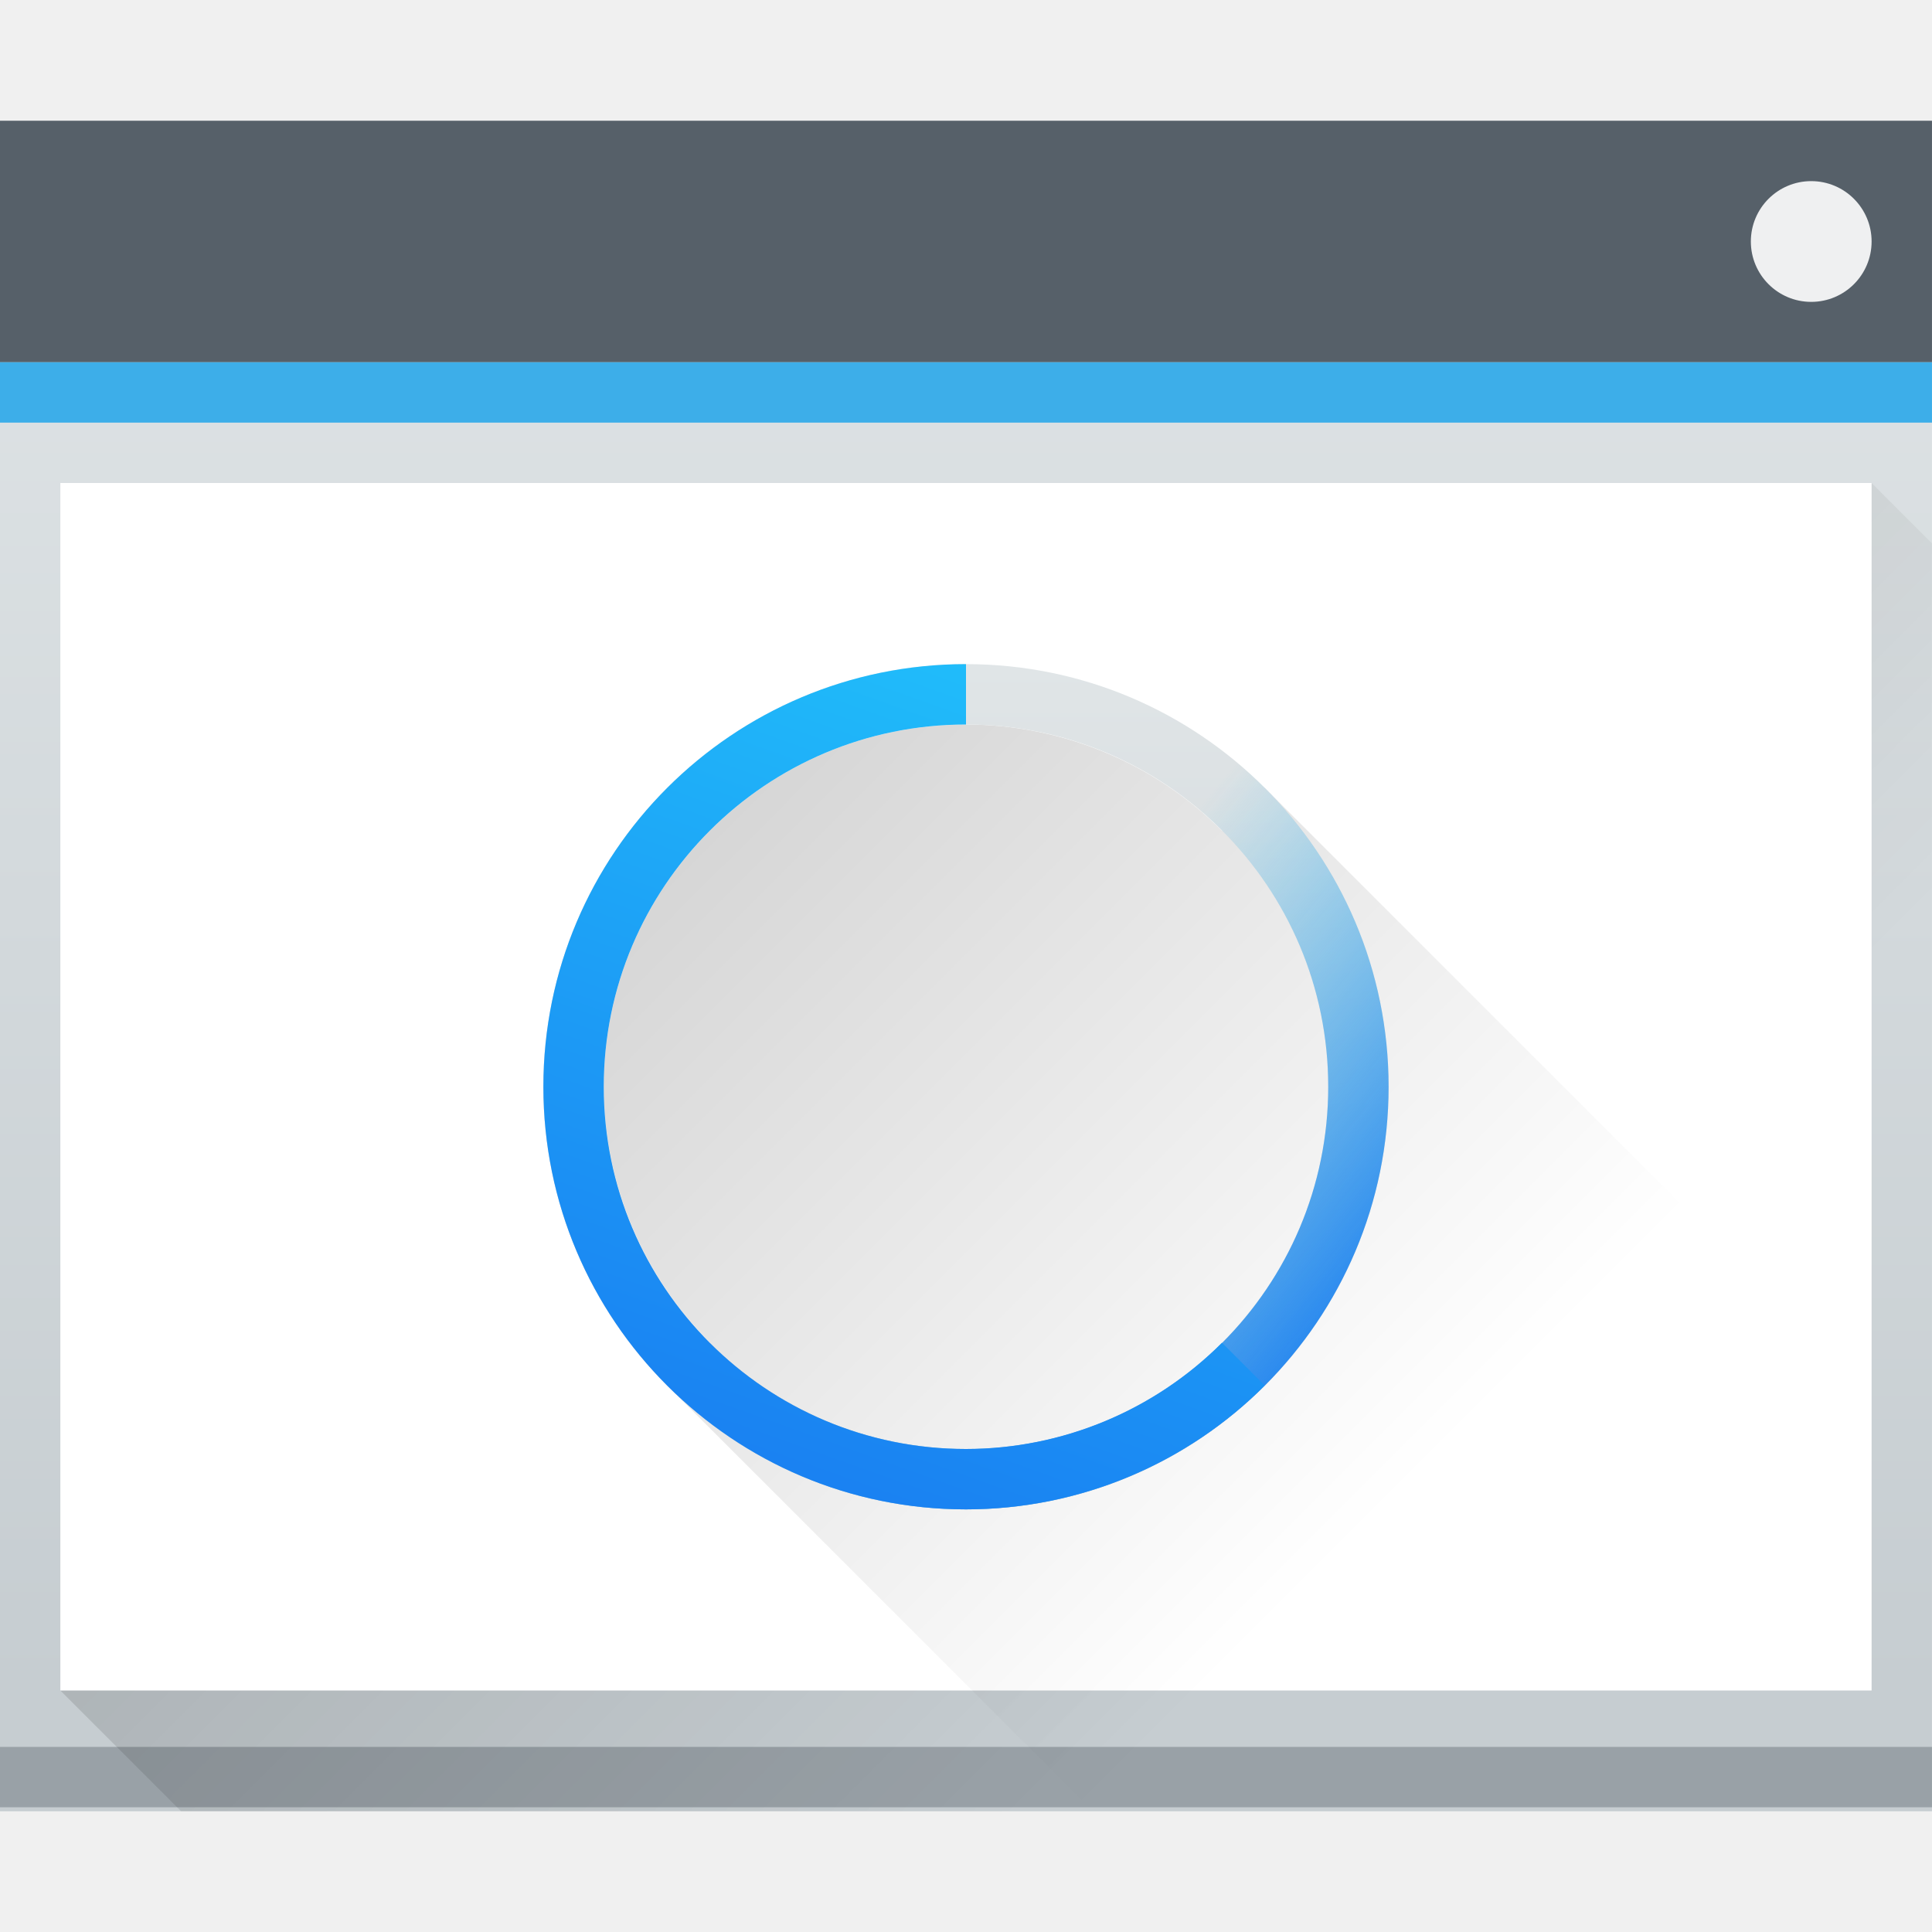
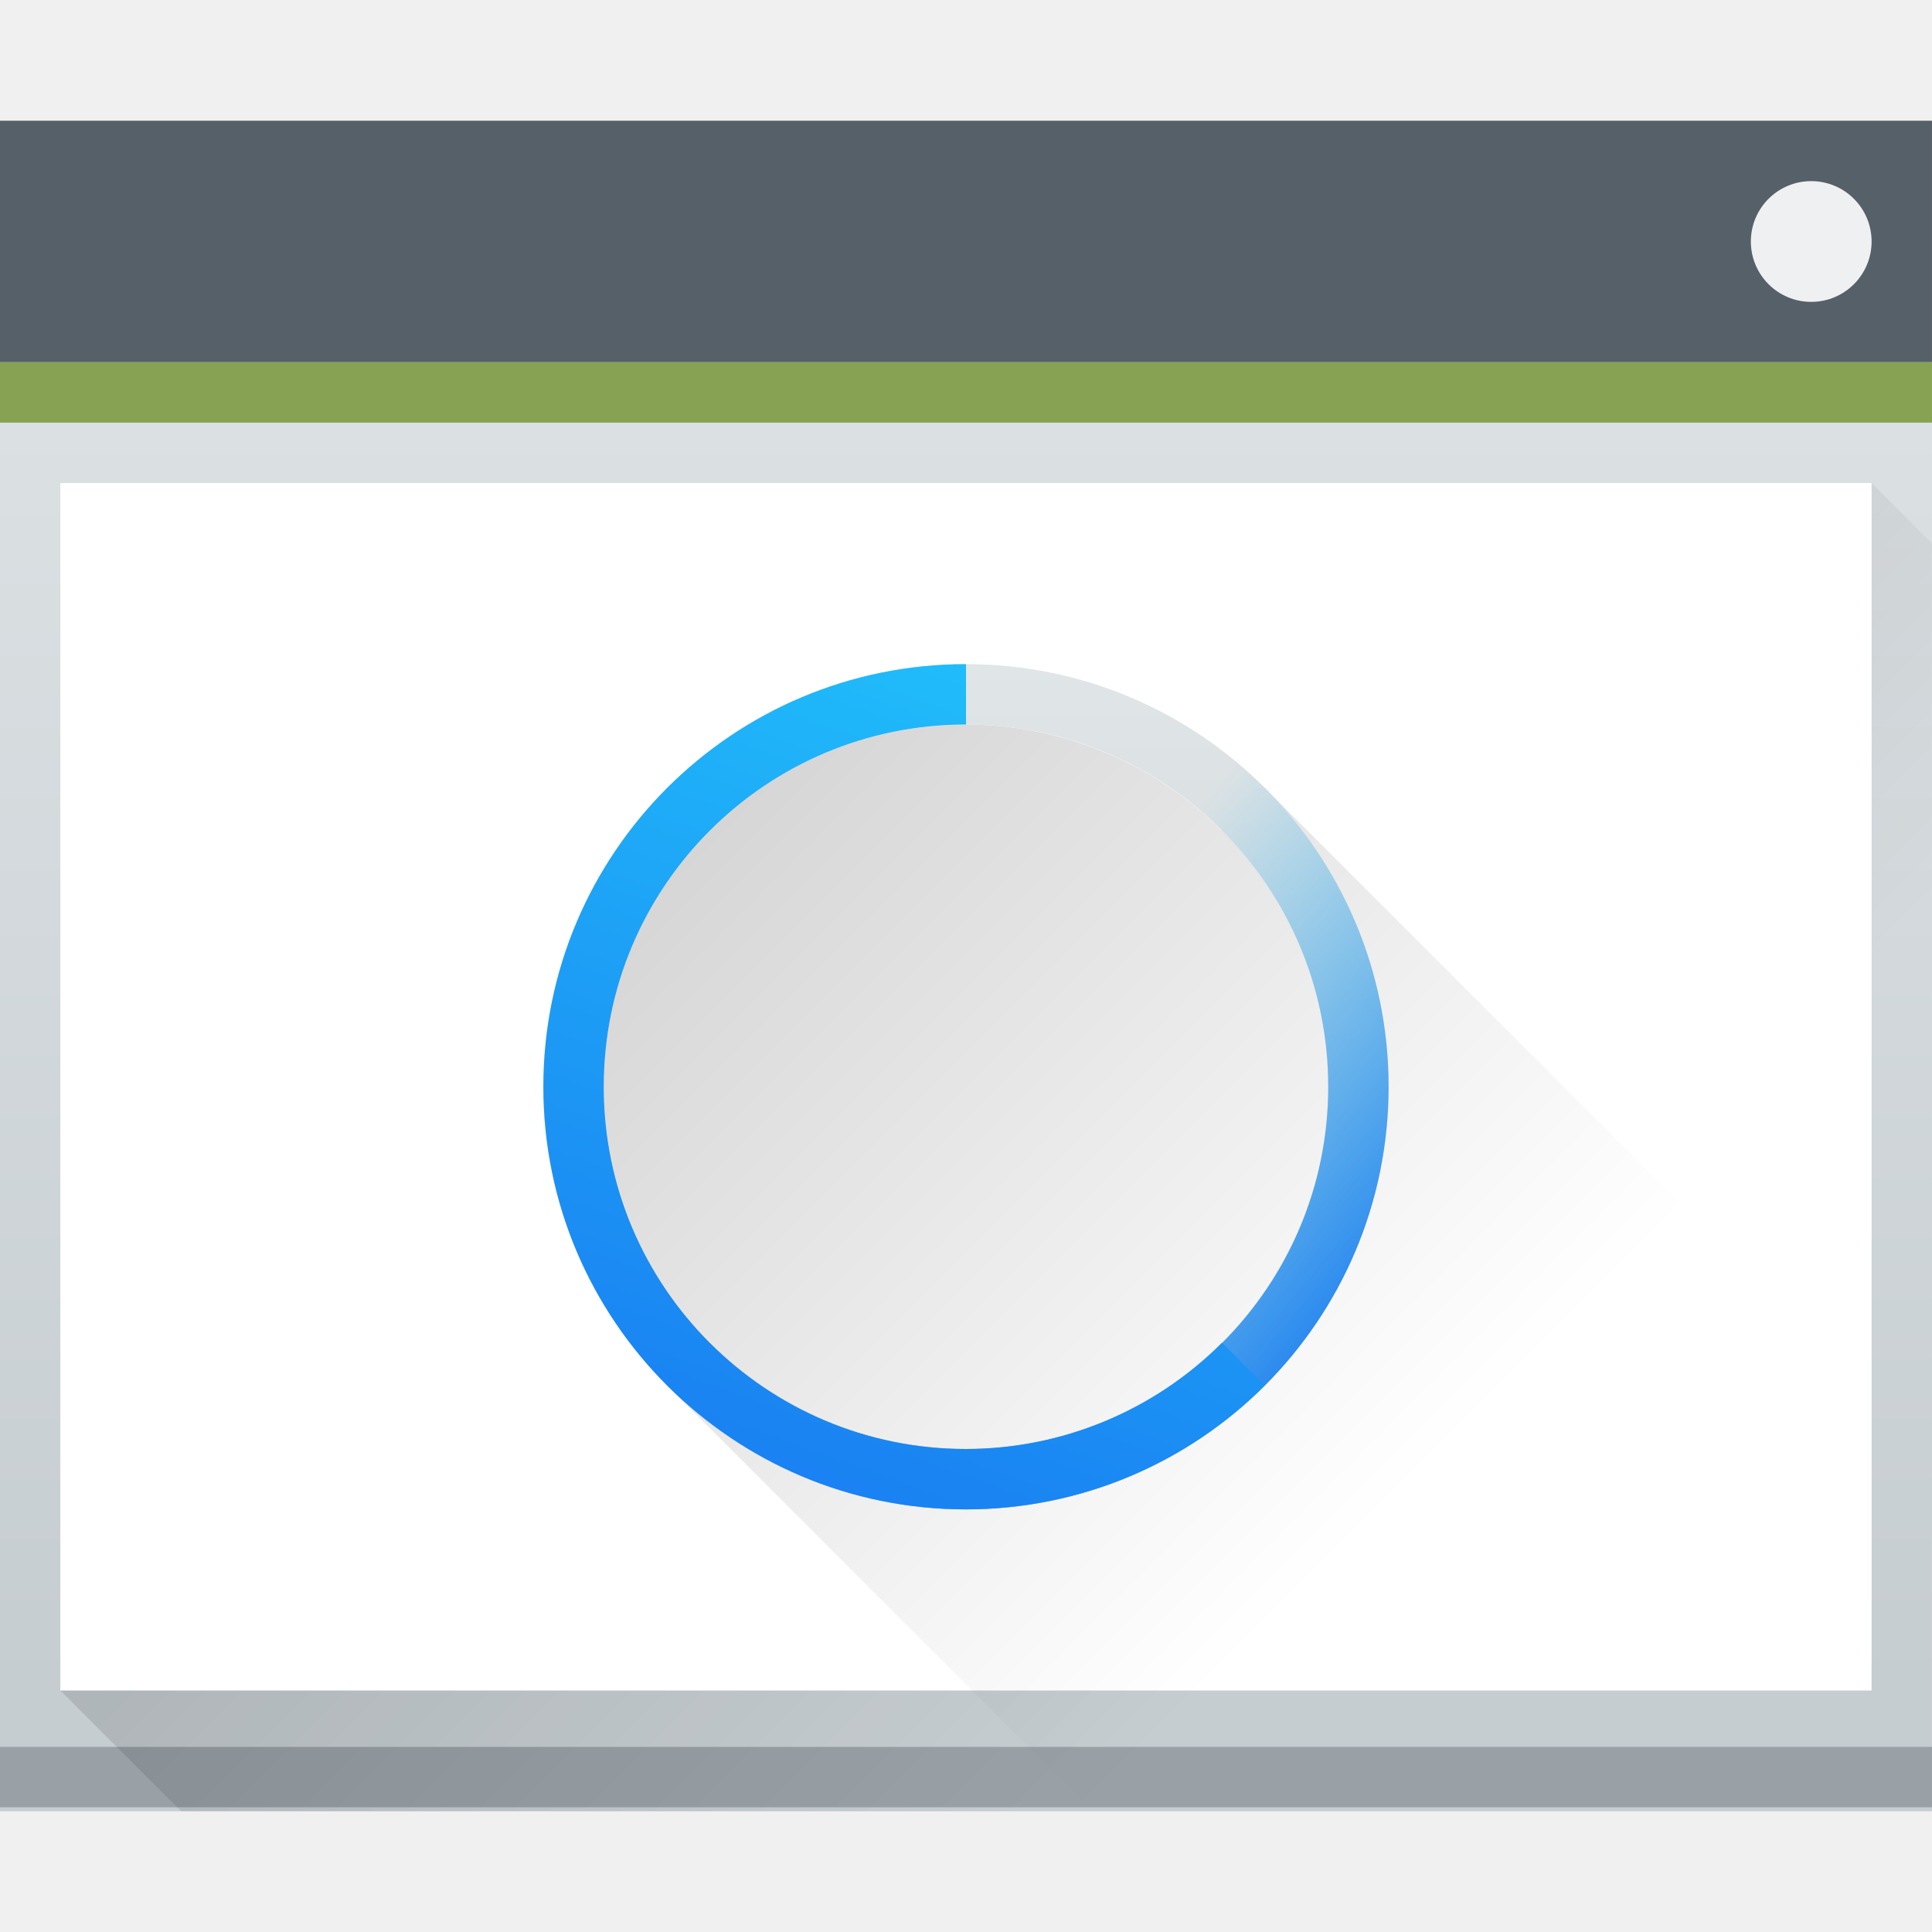
<svg xmlns="http://www.w3.org/2000/svg" xmlns:xlink="http://www.w3.org/1999/xlink" width="32" version="1.1" height="32">
  <defs id="defs5455">
    <linearGradient id="linearGradient4254">
      <stop style="stop-color:#197cf1" id="stop4256" />
      <stop offset="1" style="stop-color:#20bcfa" id="stop4258" />
    </linearGradient>
    <linearGradient id="linearGradient4293">
      <stop id="stop4295" />
      <stop offset="1" style="stop-opacity:0" id="stop4297" />
    </linearGradient>
    <linearGradient id="linearGradient4303-6">
      <stop style="stop-color:#c6cdd1" id="stop4305-7" />
      <stop offset="1" style="stop-color:#e0e5e7" id="stop4307-0" />
    </linearGradient>
    <linearGradient xlink:href="#linearGradient4303-6" id="linearGradient4643-8" y1="543.589" y2="502.656" gradientUnits="userSpaceOnUse" x2="0" gradientTransform="matrix(0.6666673 0 0 0.6351842 128.1901 198.5187)" />
    <linearGradient xlink:href="#linearGradient4293" id="linearGradient4183" y1="525.798" x1="391.571" y2="540.798" x2="406.571" gradientUnits="userSpaceOnUse" gradientTransform="matrix(1 0 0 1 -0.000007 0.000029)" />
    <linearGradient xlink:href="#linearGradient4303-6" id="linearGradient4193" y1="25" y2="11" x2="0" gradientUnits="userSpaceOnUse" gradientTransform="matrix(1 0 0 1 384.5714 515.798)" />
    <linearGradient id="linearGradient4143">
      <stop style="stop-color:#197cf1" id="stop4145" />
      <stop offset="1" style="stop-color:#20bcfa;stop-opacity:0" id="stop4147" />
    </linearGradient>
    <linearGradient xlink:href="#linearGradient4143" id="linearGradient4246" y1="23" x1="22" y2="18" gradientUnits="userSpaceOnUse" x2="16" gradientTransform="matrix(1 0 0 1 384.5714 515.798)" />
    <linearGradient xlink:href="#linearGradient4254" id="linearGradient4252" y1="25" x1="11" y2="11" gradientUnits="userSpaceOnUse" x2="16" />
    <linearGradient xlink:href="#linearGradient4293" id="linearGradient4200" y1="11" x1="9" y2="25" x2="23" gradientUnits="userSpaceOnUse" />
  </defs>
  <g id="layer1" transform="matrix(1 0 0 1 -384.5714 -515.798)">
    <rect width="32" x="384.571" y="517.798" rx="0" height="28" style="fill:url(#linearGradient4643-8)" id="rect4641-5" />
    <rect width="32" x="384.571" y="544.732" height="1" style="fill:#99a1a7" id="rect4645-7" />
    <path style="fill:url(#linearGradient4183);opacity:0.2;fill-rule:evenodd" id="path4167" d="m 385.571,543.798 30,-20 1,1 -1e-5,21 -29,3e-5 z" />
    <rect width="32" x="384.571" y="517.798" height="4" style="fill:#566069" id="rect4647-8" />
-     <rect width="32" x="384.571" y="521.798" height="1" style="fill:#3daee9" id="rect4649-8" />
+     <rect width="32" x="384.571" y="521.798" height="1" style="fill:#87a252" id="rect4649-8" />
    <rect width="30" x="385.571" y="523.798" height="20" style="fill:#ffffff" id="rect4653-5" />
    <path style="fill:url(#linearGradient4200);opacity:0.2" id="rect4170" d="M 16 12 A 6 6 0 0 0 10 18 A 6 6 0 0 0 11.76 22.24 L 11.051 22.949 L 18.102 30 L 32 30 L 32 24.102 L 20.949 13.051 L 20.24 13.76 A 6 6 0 0 0 16 12 z " transform="matrix(1 0 0 1 384.5714 515.798)" />
    <rect width="2" x="413.571" y="518.798" rx="1" height="2" style="fill:#eff0f1" id="rect4661-1" />
    <path style="fill:url(#linearGradient4193)" id="path4182" d="m 400.571,526.798 a 7,7 0 0 0 -7,7 7,7 0 0 0 7,7 7,7 0 0 0 7,-7 7,7 0 0 0 -7,-7 z m 0,1 a 6,6 0 0 1 6,6 6,6 0 0 1 -6,6 6,6 0 0 1 -6,-6 6,6 0 0 1 6,-6 z" />
    <path style="fill:url(#linearGradient4246)" id="path4195" d="m 400.571,526.798 a 7,7 0 0 0 -7,7 7,7 0 0 0 7,7 7,7 0 0 0 7,-7 7,7 0 0 0 -7,-7 z m 0,1 a 6,6 0 0 1 6,6 6,6 0 0 1 -6,6 6,6 0 0 1 -6,-6 6,6 0 0 1 6,-6 z" />
    <path style="fill:url(#linearGradient4252)" id="path4250" d="M 16 11 A 7 7 0 0 0 9 18 A 7 7 0 0 0 16 25 A 7 7 0 0 0 20.947 22.947 L 20.24 22.24 A 6 6 0 0 1 16 24 A 6 6 0 0 1 10 18 A 6 6 0 0 1 16 12 L 16 11 z " transform="matrix(1 0 0 1 384.5714 515.798)" />
  </g>
</svg>
